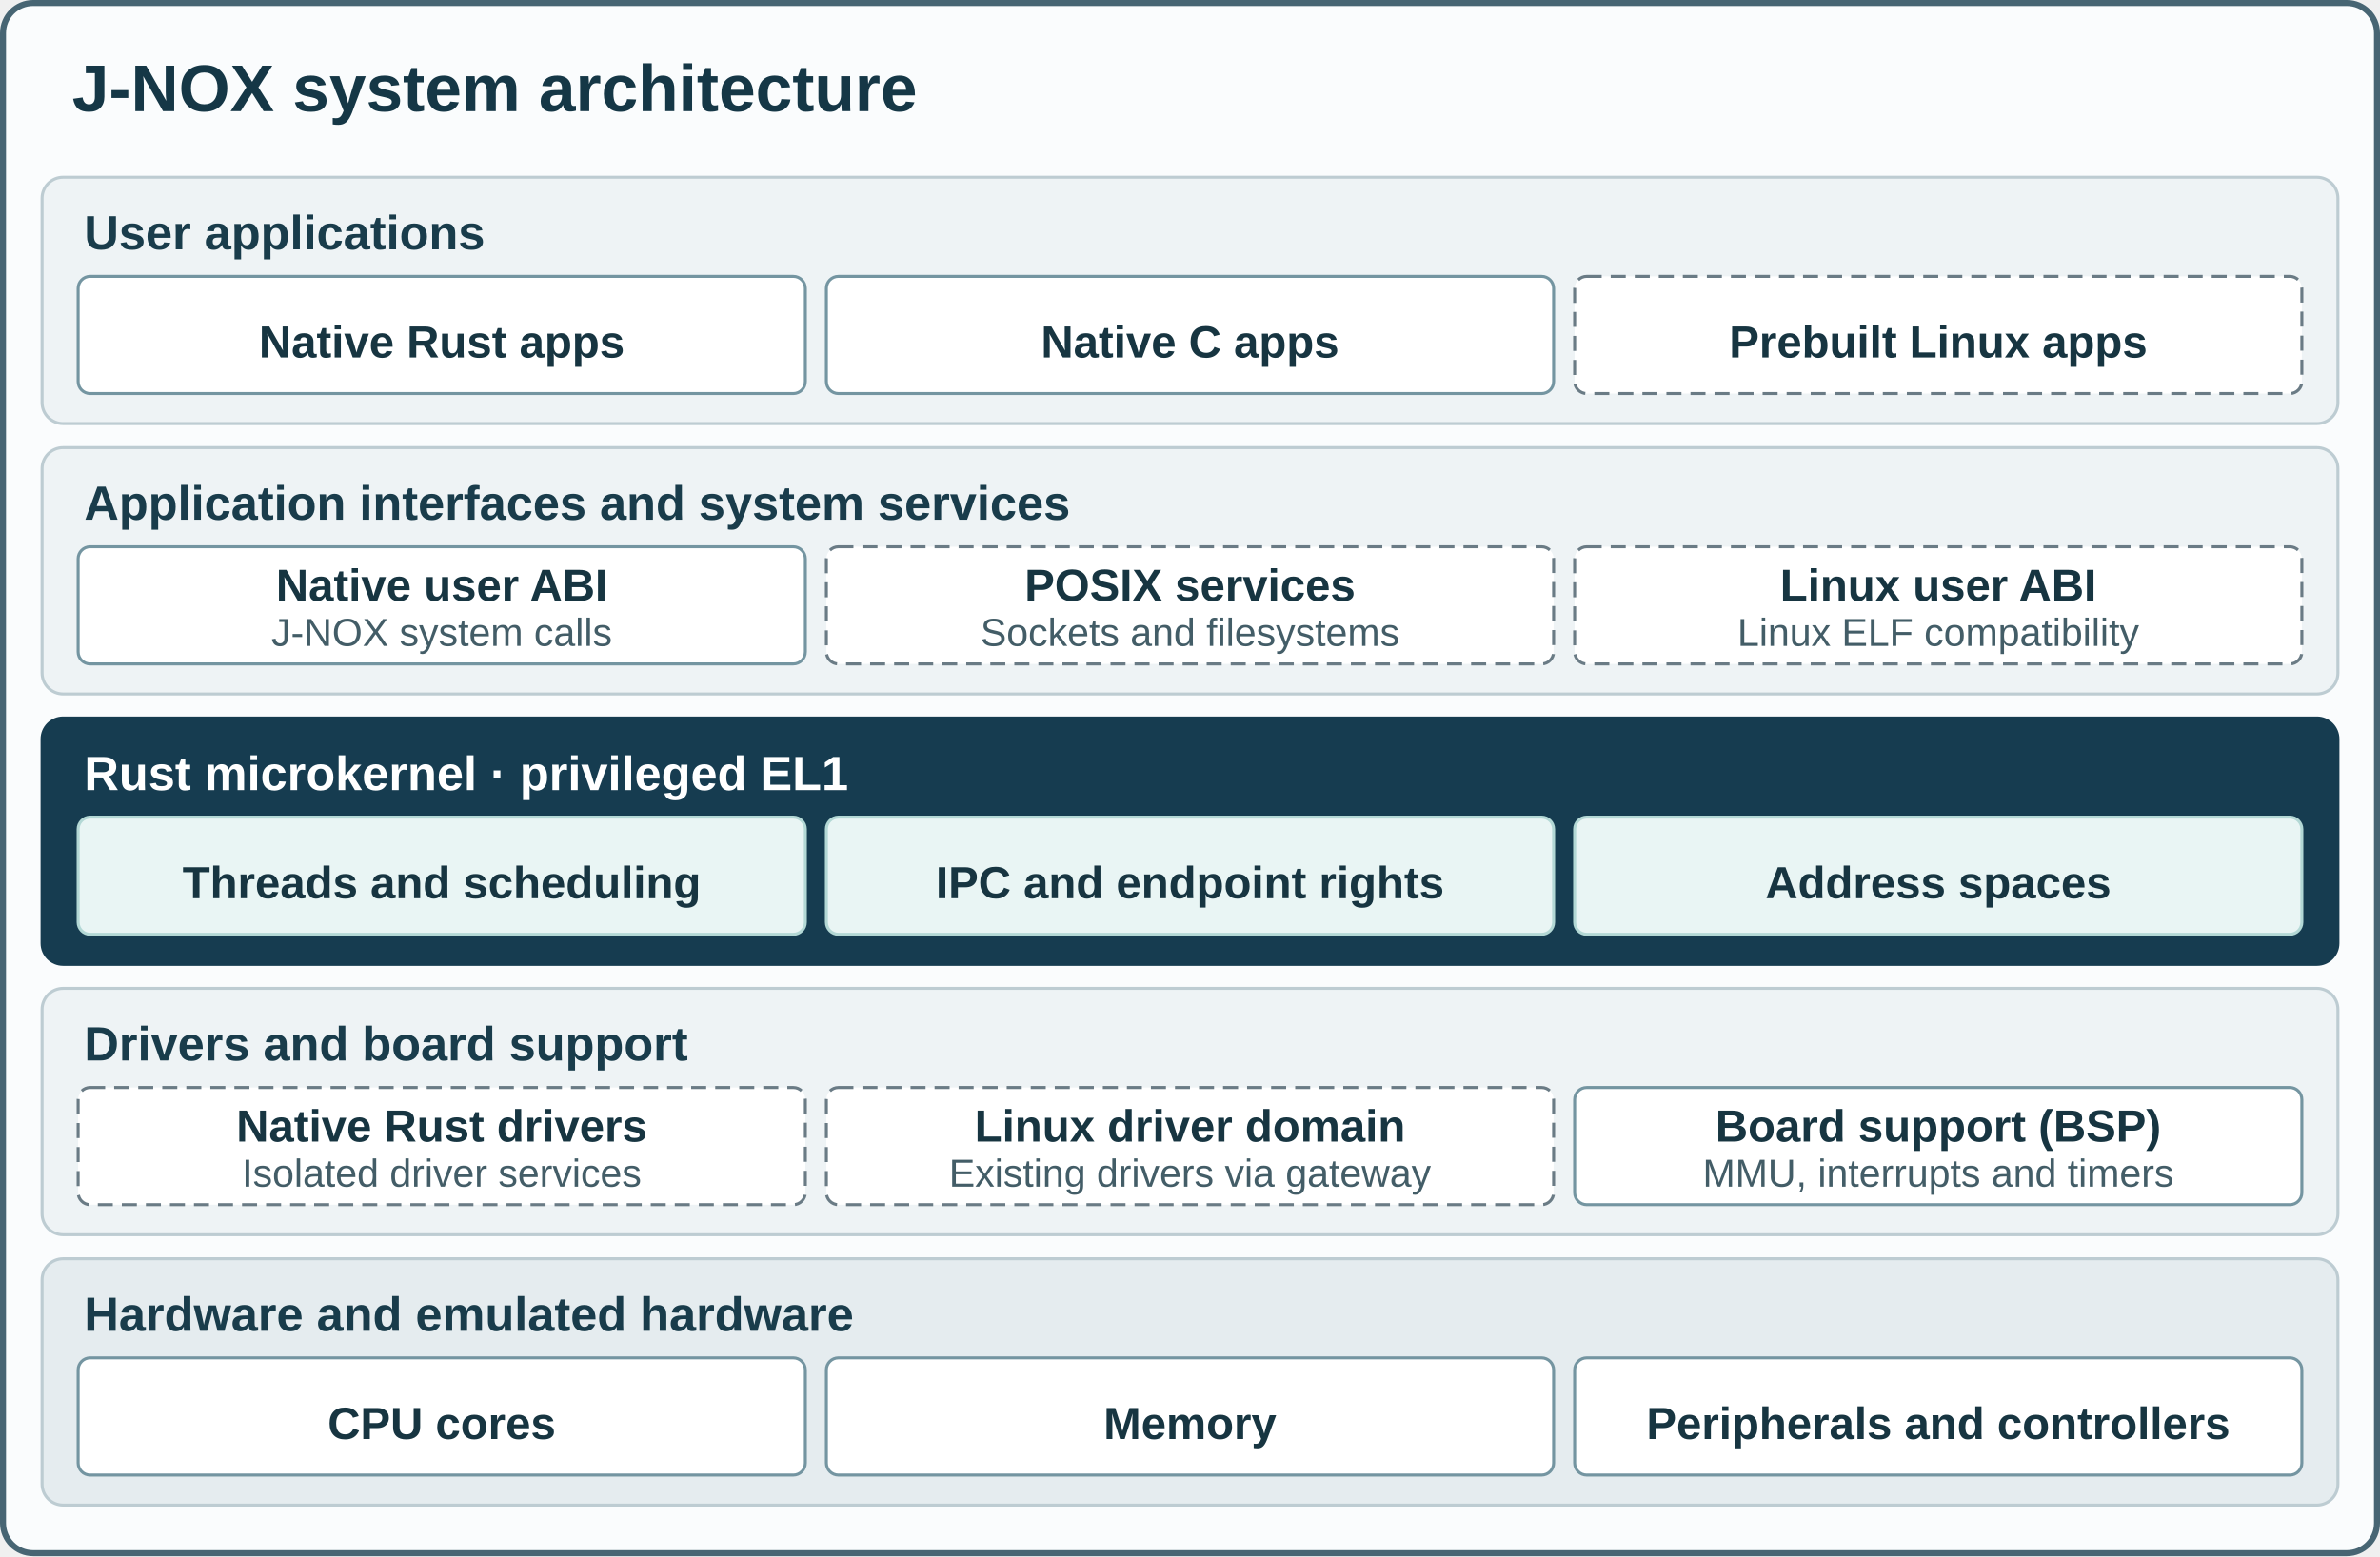
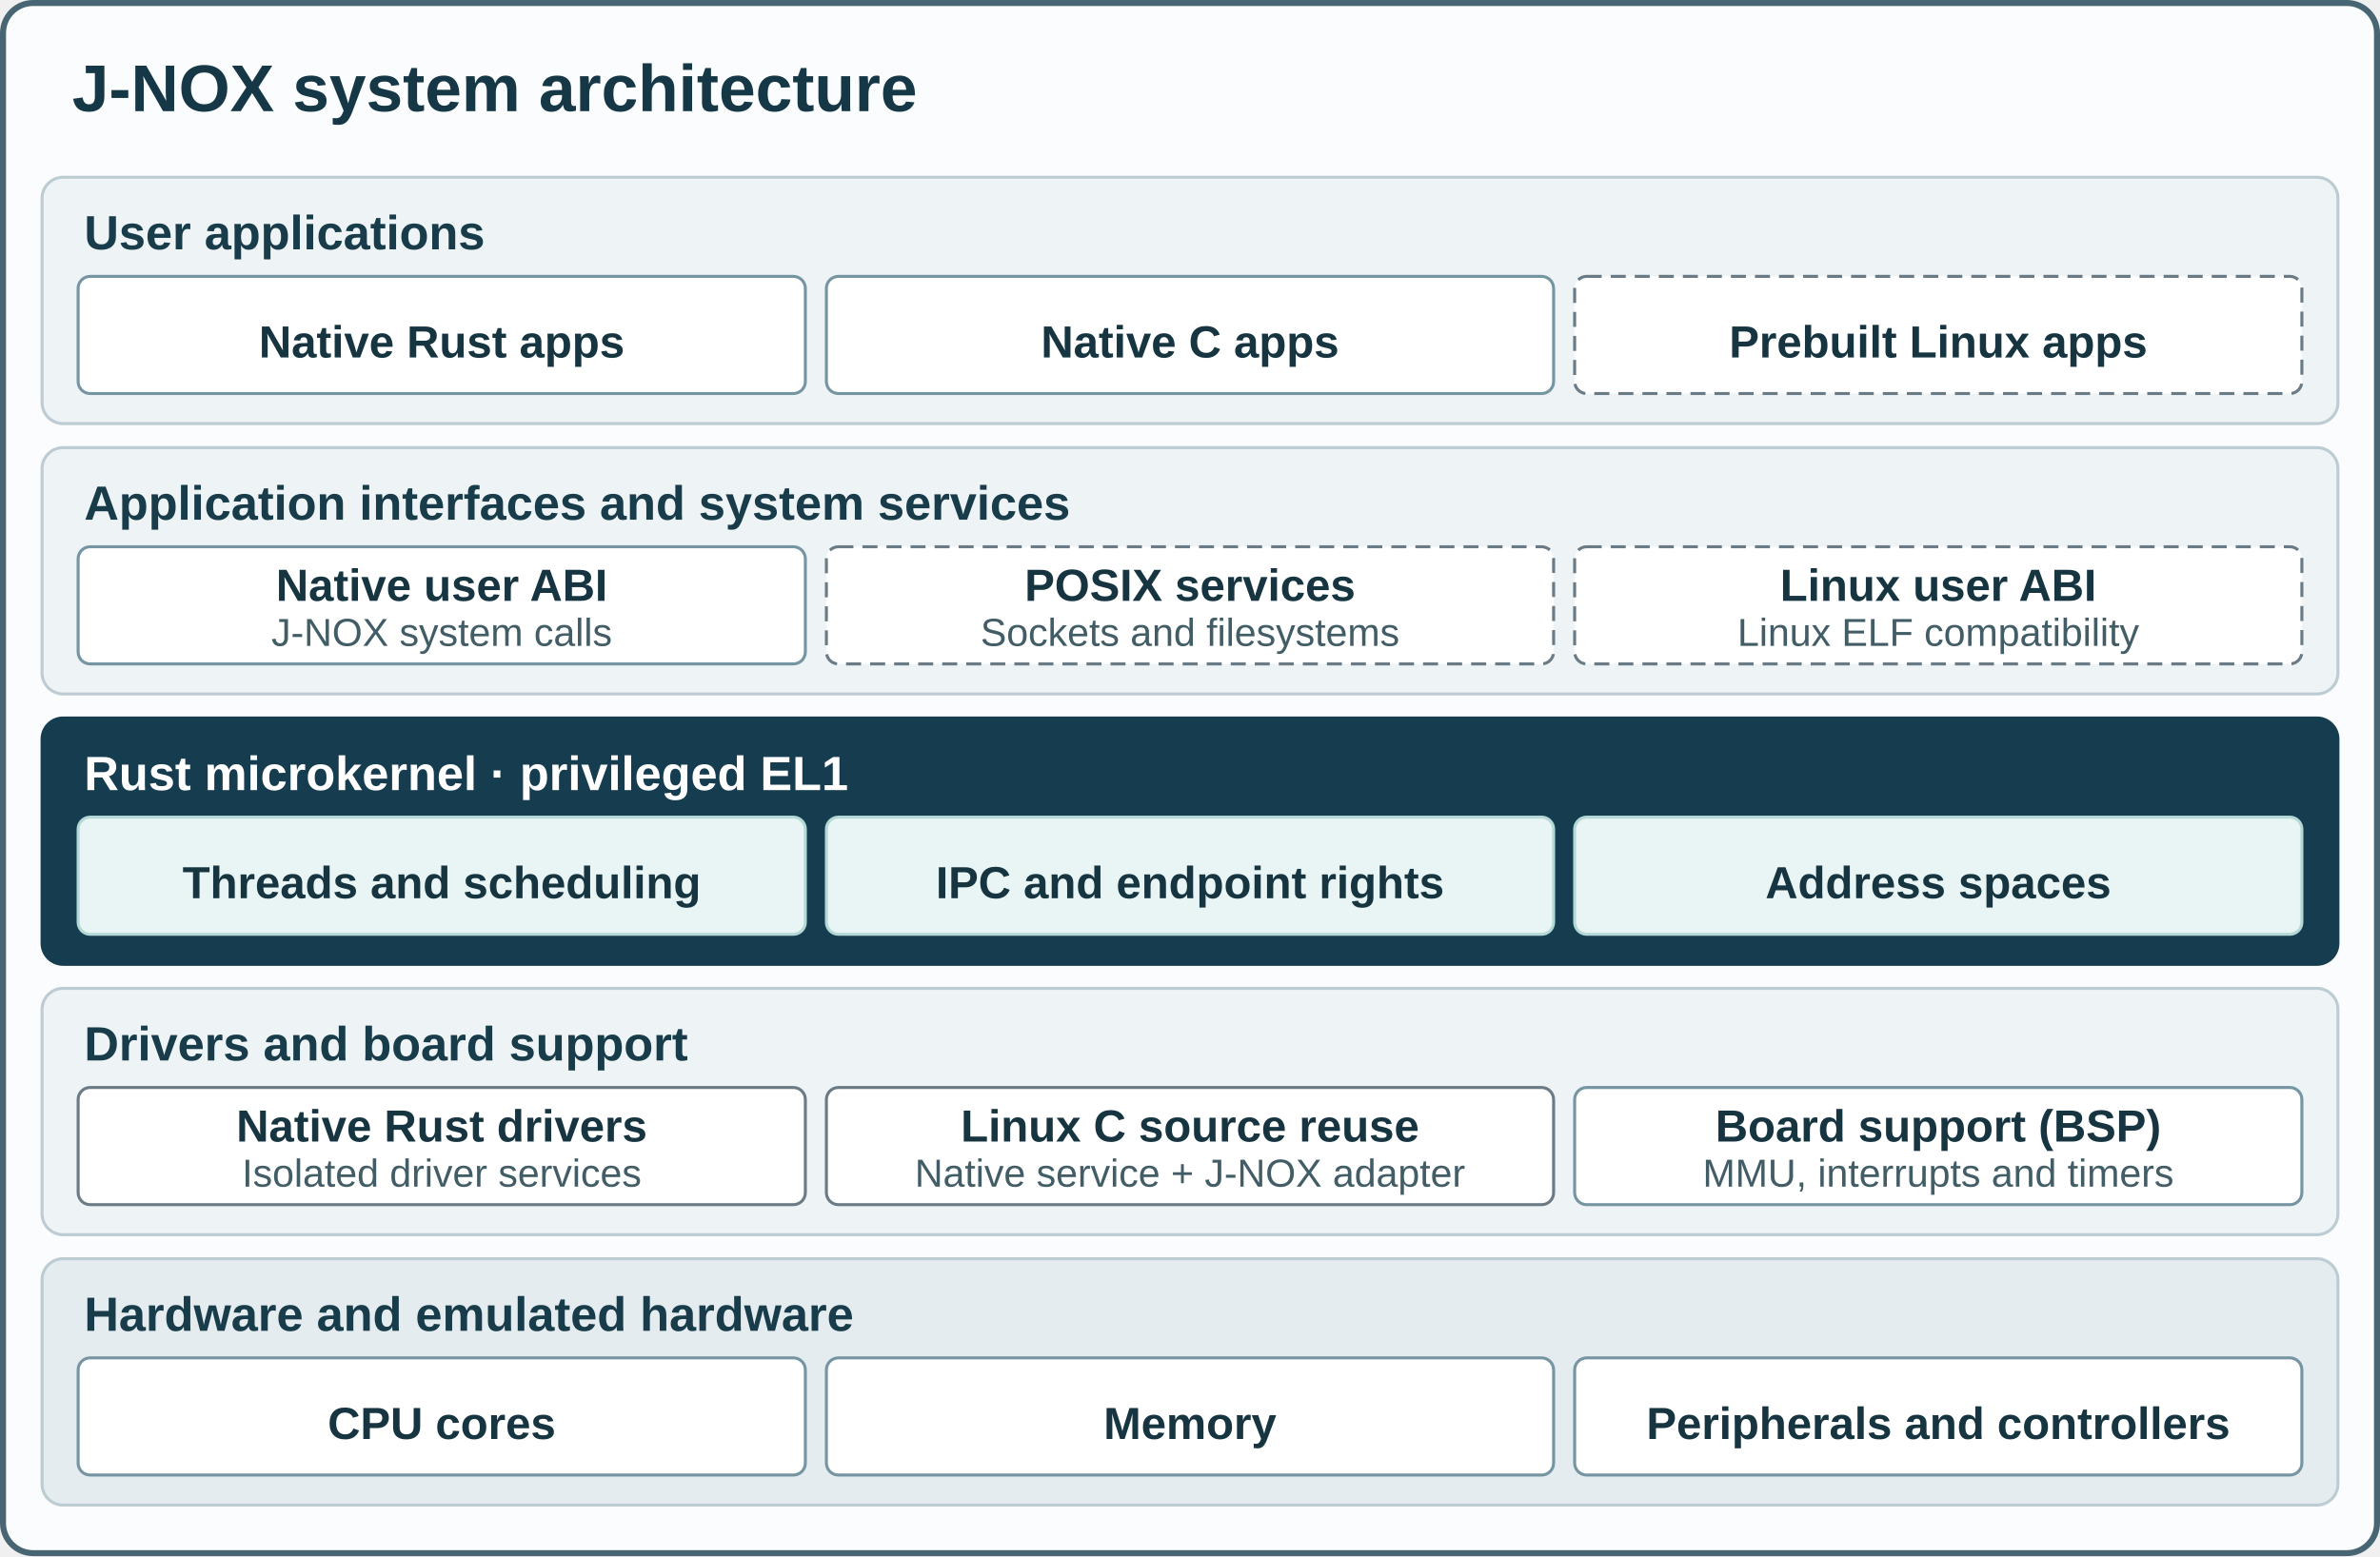
<svg xmlns="http://www.w3.org/2000/svg" xml:lang="en" viewBox="0 0 792 518" width="792" height="518" role="img" aria-labelledby="title desc">
  <style>
    text { font-family: "Segoe UI", "Malgun Gothic", "Apple SD Gothic Neo", Arial, sans-serif; }
    .platform { font-size: 22px; font-weight: 700; fill: #153746; }
    .layer-label { font-size: 16px; font-weight: 700; }
    .name, .detail { text-anchor: middle; }
    .name { font-size: 15px; font-weight: 600; fill: #173541; }
    .detail { font-size: 13px; fill: #435d67; }
  </style>
  <rect x="1" y="1" width="790" height="516" rx="10" fill="#fafcfd" stroke="#476573" stroke-width="2" />
  <text class="platform" x="24" y="37">J-NOX system architecture</text>
  <g class="layer" id="layer-1">
    <rect x="14" y="59" width="764" height="82" rx="7" fill="#eef3f5" stroke="#bdccd2" />
    <text class="layer-label" x="28" y="83" fill="#193c4b">User applications</text>
    <g class="component">
      <rect x="26" y="92" width="242" height="39" rx="4" fill="#ffffff" stroke="#7495a1" />
      <text class="name" x="147" y="119">Native Rust apps</text>
    </g>
    <g class="component">
      <rect x="275" y="92" width="242" height="39" rx="4" fill="#ffffff" stroke="#7495a1" />
      <text class="name" x="396" y="119">Native C apps</text>
    </g>
    <g class="component">
      <rect x="524" y="92" width="242" height="39" rx="4" fill="#ffffff" stroke="#6a7b85" stroke-dasharray="5 3" />
      <text class="name" x="645" y="119">Prebuilt Linux apps</text>
    </g>
  </g>
  <g class="layer" id="layer-2">
    <rect x="14" y="149" width="764" height="82" rx="7" fill="#eef3f5" stroke="#bdccd2" />
    <text class="layer-label" x="28" y="173" fill="#193c4b">Application interfaces and system services</text>
    <g class="component">
      <rect x="26" y="182" width="242" height="39" rx="4" fill="#ffffff" stroke="#7495a1" />
      <text class="name" x="147" y="200">Native user ABI</text>
      <text class="detail" x="147" y="215">J-NOX system calls</text>
    </g>
    <g class="component">
      <rect x="275" y="182" width="242" height="39" rx="4" fill="#ffffff" stroke="#6a7b85" stroke-dasharray="5 3" />
      <text class="name" x="396" y="200">POSIX services</text>
      <text class="detail" x="396" y="215">Sockets and filesystems</text>
    </g>
    <g class="component">
      <rect x="524" y="182" width="242" height="39" rx="4" fill="#ffffff" stroke="#6a7b85" stroke-dasharray="5 3" />
      <text class="name" x="645" y="200">Linux user ABI</text>
      <text class="detail" x="645" y="215">Linux ELF compatibility</text>
    </g>
  </g>
  <g class="layer" id="layer-3">
    <rect x="14" y="239" width="764" height="82" rx="7" fill="#163c50" stroke="#163c50" />
    <text class="layer-label" x="28" y="263" fill="#ffffff">Rust microkernel · privileged EL1</text>
    <g class="component">
      <rect x="26" y="272" width="242" height="39" rx="4" fill="#e9f5f4" stroke="#b3d8d5" />
      <text class="name" x="147" y="299">Threads and scheduling</text>
    </g>
    <g class="component">
      <rect x="275" y="272" width="242" height="39" rx="4" fill="#e9f5f4" stroke="#b3d8d5" />
      <text class="name" x="396" y="299">IPC and endpoint rights</text>
    </g>
    <g class="component">
      <rect x="524" y="272" width="242" height="39" rx="4" fill="#e9f5f4" stroke="#b3d8d5" />
      <text class="name" x="645" y="299">Address spaces</text>
    </g>
  </g>
  <g class="layer" id="layer-4">
    <rect x="14" y="329" width="764" height="82" rx="7" fill="#eef3f5" stroke="#bdccd2" />
    <text class="layer-label" x="28" y="353" fill="#193c4b">Drivers and board support</text>
    <g class="component">
-       <rect x="26" y="362" width="242" height="39" rx="4" fill="#ffffff" stroke="#6a7b85" stroke-dasharray="5 3" />
+       <rect x="26" y="362" width="242" height="39" rx="4" fill="#ffffff" stroke="#6a7b85" />
      <text class="name" x="147" y="380">Native Rust drivers</text>
      <text class="detail" x="147" y="395">Isolated driver services</text>
    </g>
    <g class="component">
-       <rect x="275" y="362" width="242" height="39" rx="4" fill="#ffffff" stroke="#6a7b85" stroke-dasharray="5 3" />
-       <text class="name" x="396" y="380">Linux driver domain</text>
-       <text class="detail" x="396" y="395">Existing drivers via gateway</text>
+       <rect x="275" y="362" width="242" height="39" rx="4" fill="#ffffff" stroke="#6a7b85" />
+       <text class="name" x="396" y="380">Linux C source reuse</text>
+       <text class="detail" x="396" y="395">Native service + J-NOX adapter</text>
    </g>
    <g class="component">
      <rect x="524" y="362" width="242" height="39" rx="4" fill="#ffffff" stroke="#7495a1" />
      <text class="name" x="645" y="380">Board support (BSP)</text>
      <text class="detail" x="645" y="395">MMU, interrupts and timers</text>
    </g>
  </g>
  <g class="layer" id="layer-5">
    <rect x="14" y="419" width="764" height="82" rx="7" fill="#e5ecef" stroke="#bdccd2" />
    <text class="layer-label" x="28" y="443" fill="#193c4b">Hardware and emulated hardware</text>
    <g class="component">
      <rect x="26" y="452" width="242" height="39" rx="4" fill="#ffffff" stroke="#7495a1" />
      <text class="name" x="147" y="479">CPU cores</text>
    </g>
    <g class="component">
      <rect x="275" y="452" width="242" height="39" rx="4" fill="#ffffff" stroke="#7495a1" />
      <text class="name" x="396" y="479">Memory</text>
    </g>
    <g class="component">
      <rect x="524" y="452" width="242" height="39" rx="4" fill="#ffffff" stroke="#7495a1" />
      <text class="name" x="645" y="479">Peripherals and controllers</text>
    </g>
  </g>
</svg>
